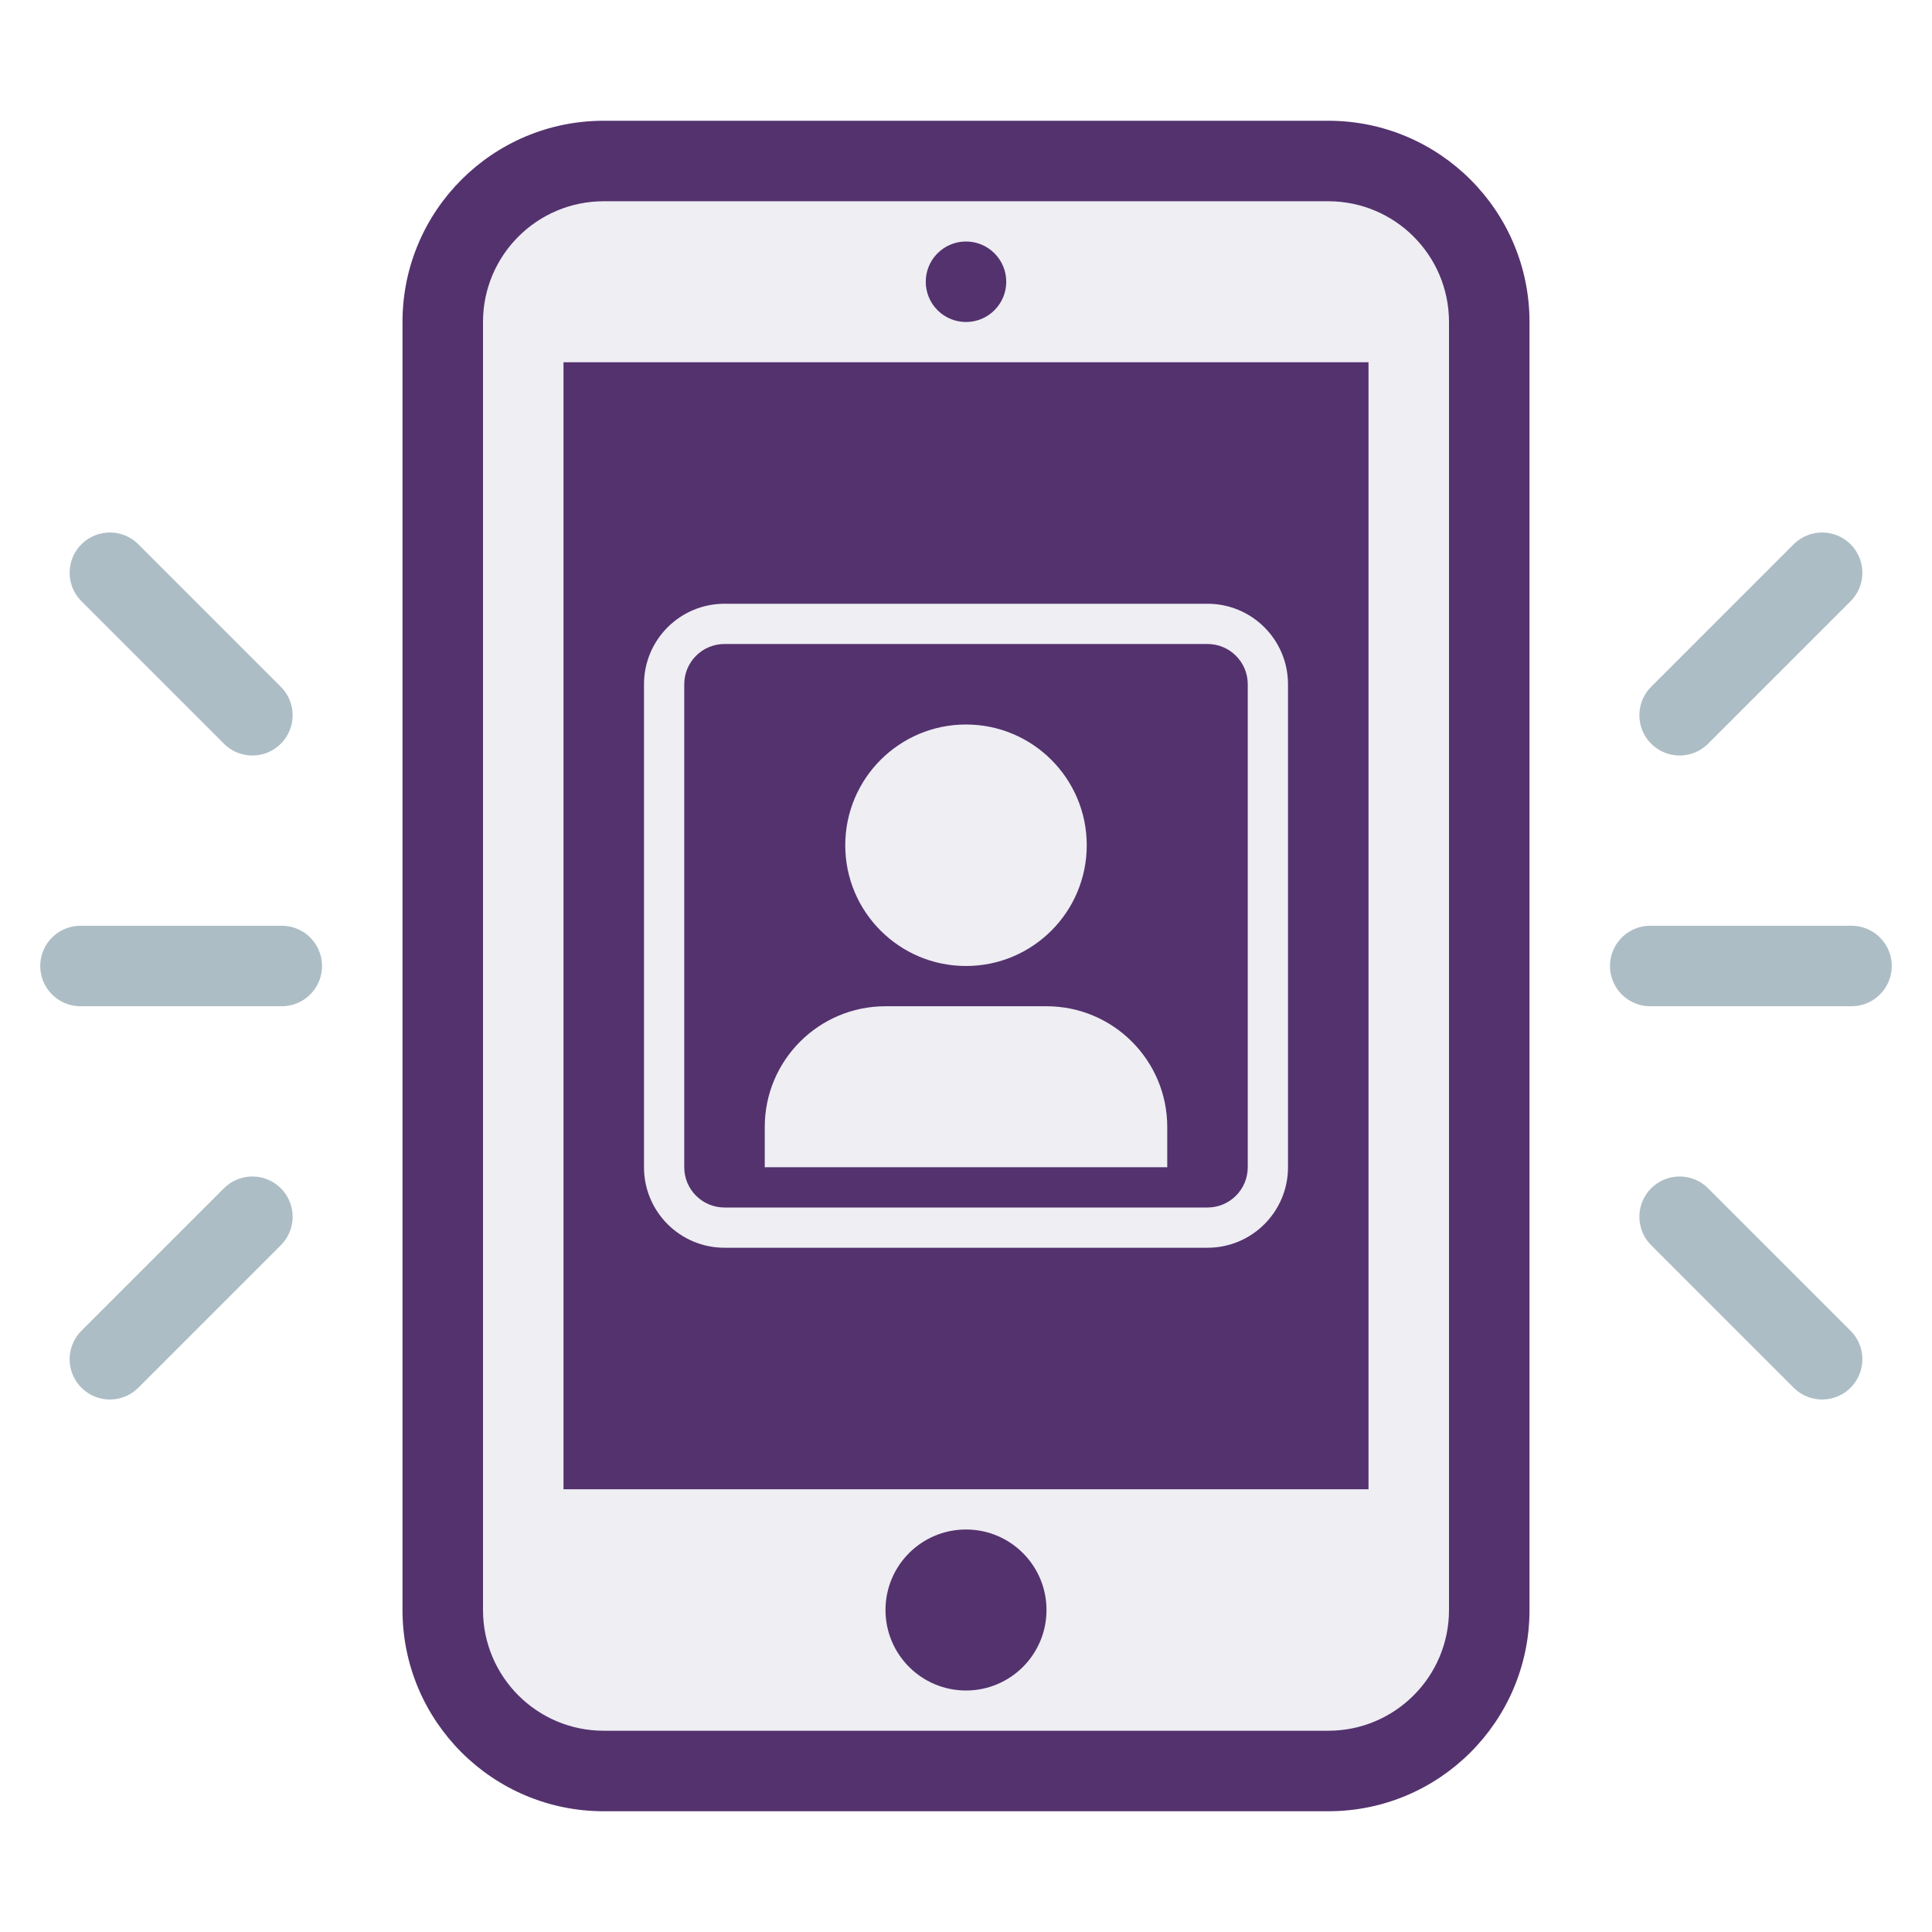
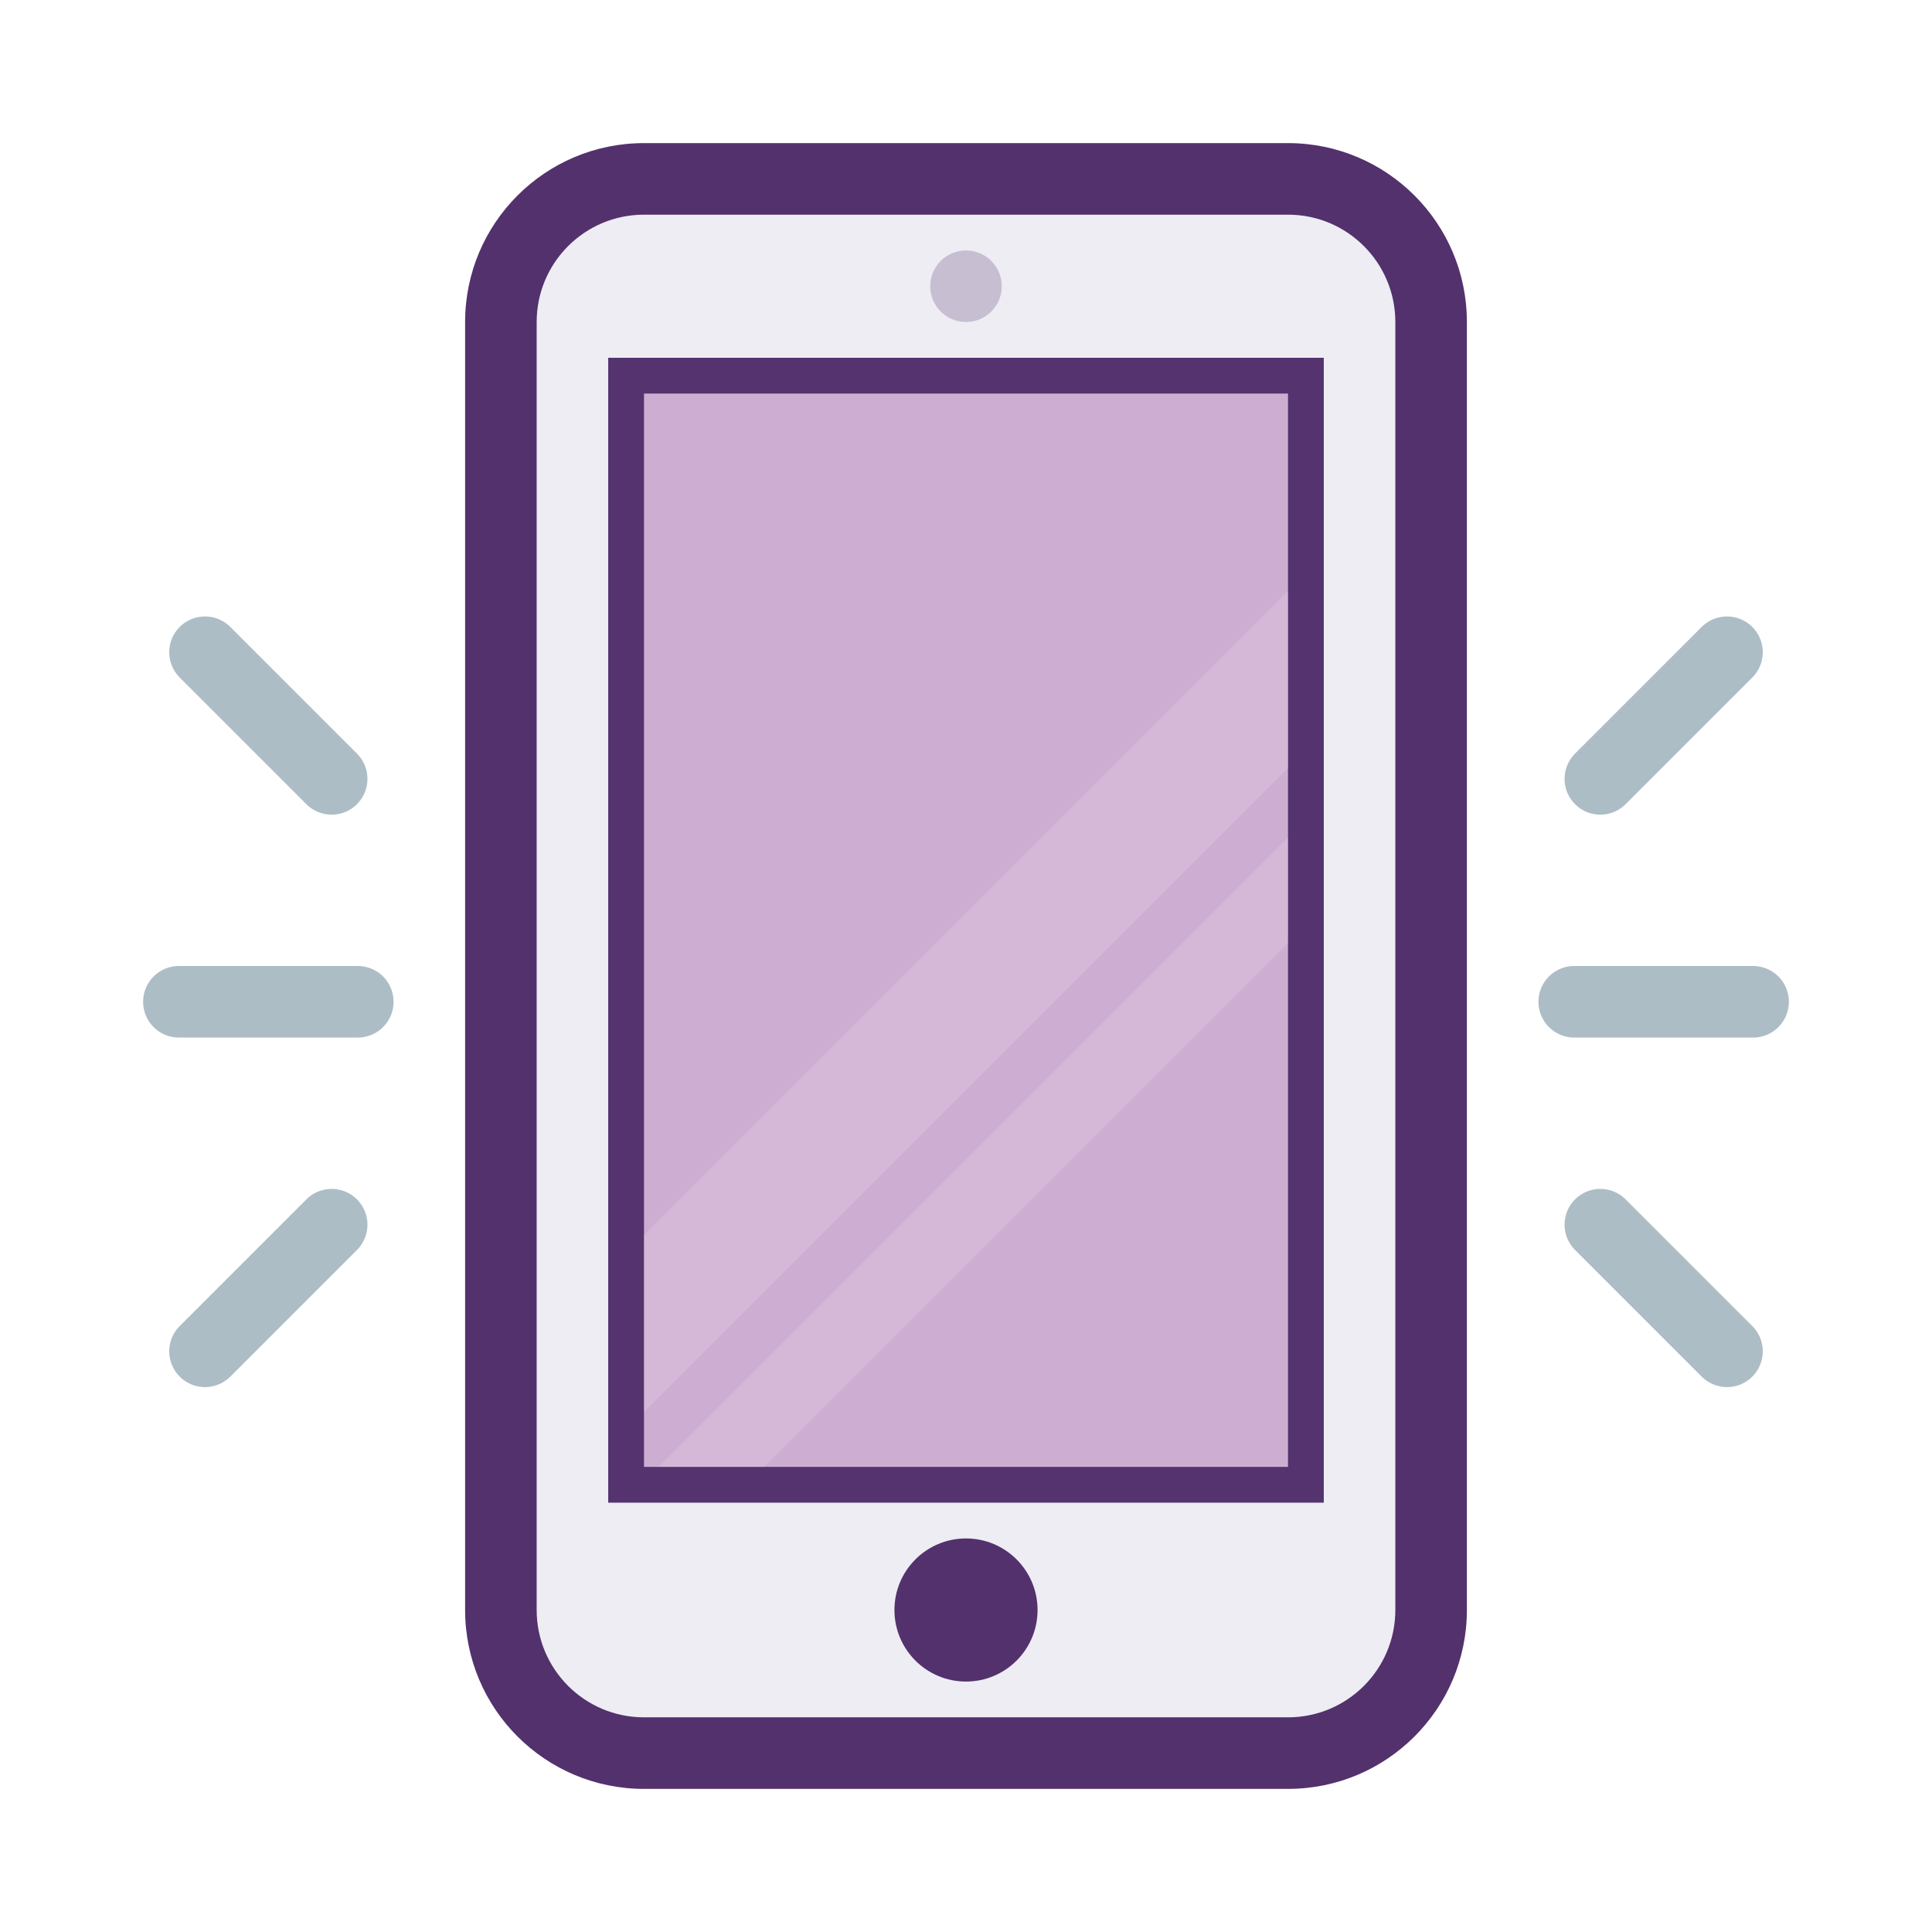
- <svg xmlns="http://www.w3.org/2000/svg" id="Layer_1" data-name="Layer 1" viewBox="0 0 48 48">
+ <svg xmlns="http://www.w3.org/2000/svg" id="Layer_1" data-name="Layer 1" viewBox="0 0 54 54">
  <defs>
-     <style>.cls-1{fill:#eeeef3;}.cls-2{fill:#54326e;}.cls-3{fill:none;stroke:#335b6d;stroke-linecap:round;stroke-linejoin:round;stroke-width:2px;opacity:0.4;}</style>
+     <style>.cls-1,.cls-5{fill:none;}.cls-2{fill:#ededf3;}.cls-3,.cls-4{fill:#53316d;}.cls-4{opacity:0.25;}.cls-5{stroke:#325b6d;stroke-linecap:round;stroke-linejoin:round;stroke-width:2px;opacity:0.4;}.cls-6{fill:#cdaed2;}.cls-7{fill:#54336f;}.cls-8{clip-path:url(#clip-path);}.cls-9{opacity:0.3;}.cls-10{fill:#e6cee3;}</style>
+     <clipPath id="clip-path">
+       <rect class="cls-1" x="18" y="11" width="18" height="30" />
+     </clipPath>
  </defs>
-   <rect class="cls-1" x="11" y="4" width="26" height="40" rx="4" ry="4" />
-   <path class="cls-2" d="M33,5a3,3,0,0,1,3,3V40a3,3,0,0,1-3,3H15a3,3,0,0,1-3-3V8a3,3,0,0,1,3-3H33m0-2H15a5,5,0,0,0-5,5V40a5,5,0,0,0,5,5H33a5,5,0,0,0,5-5V8a5,5,0,0,0-5-5h0Z" />
-   <rect class="cls-2" x="14" y="9" width="20" height="28" />
-   <circle class="cls-2" cx="24" cy="40" r="2" />
-   <circle class="cls-2" cx="24" cy="7" r="1" />
-   <line class="cls-3" x1="7" y1="24" x2="2" y2="24" />
-   <line class="cls-3" x1="6.27" y1="17.77" x2="2.73" y2="14.23" />
-   <line class="cls-3" x1="6.27" y1="30.23" x2="2.73" y2="33.77" />
-   <line class="cls-3" x1="41" y1="24" x2="46" y2="24" />
-   <line class="cls-3" x1="41.73" y1="17.77" x2="45.27" y2="14.23" />
-   <line class="cls-3" x1="41.73" y1="30.23" x2="45.27" y2="33.77" />
-   <path class="cls-1" d="M30,16a1,1,0,0,1,1,1V29a1,1,0,0,1-1,1H18a1,1,0,0,1-1-1V17a1,1,0,0,1,1-1H30m0-1H18a2,2,0,0,0-2,2V29a2,2,0,0,0,2,2H30a2,2,0,0,0,2-2V17a2,2,0,0,0-2-2h0Z" />
-   <rect class="cls-1" x="21" y="18" width="6" height="6" rx="3" ry="3" />
-   <path class="cls-1" d="M26,25H22a3,3,0,0,0-3,3h0v1H29V28h0A3,3,0,0,0,26,25Z" />
+   <rect class="cls-2" x="14" y="5" width="26" height="44" rx="4" ry="4" />
+   <path class="cls-3" d="M36,6a3,3,0,0,1,3,3V45a3,3,0,0,1-3,3H18a3,3,0,0,1-3-3V9a3,3,0,0,1,3-3H36m0-2H18a5,5,0,0,0-5,5V45a5,5,0,0,0,5,5H36a5,5,0,0,0,5-5V9a5,5,0,0,0-5-5h0Z" />
+   <circle class="cls-3" cx="27" cy="45" r="2" />
+   <circle class="cls-4" cx="27" cy="8" r="1" />
+   <line class="cls-5" x1="10" y1="28" x2="5" y2="28" />
+   <line class="cls-5" x1="9.27" y1="21.77" x2="5.73" y2="18.23" />
+   <line class="cls-5" x1="9.27" y1="34.23" x2="5.73" y2="37.77" />
+   <line class="cls-5" x1="44" y1="28" x2="49" y2="28" />
+   <line class="cls-5" x1="44.73" y1="21.77" x2="48.27" y2="18.23" />
+   <line class="cls-5" x1="44.73" y1="34.23" x2="48.27" y2="37.77" />
+   <rect class="cls-6" x="17.5" y="10.5" width="19" height="31" />
+   <path class="cls-7" d="M36,11V41H18V11H36m1-1H17V42H37V10h0Z" />
+   <g class="cls-8">
+     <g class="cls-9">
+       <rect class="cls-10" x="5.4" y="28.32" width="39.06" height="3.5" transform="translate(-13.96 26.43) rotate(-45)" />
+     </g>
+     <g class="cls-9">
+       <rect class="cls-10" x="4.9" y="35.41" width="39.06" height="2.09" transform="translate(-18.62 27.95) rotate(-45)" />
+     </g>
+   </g>
</svg>
